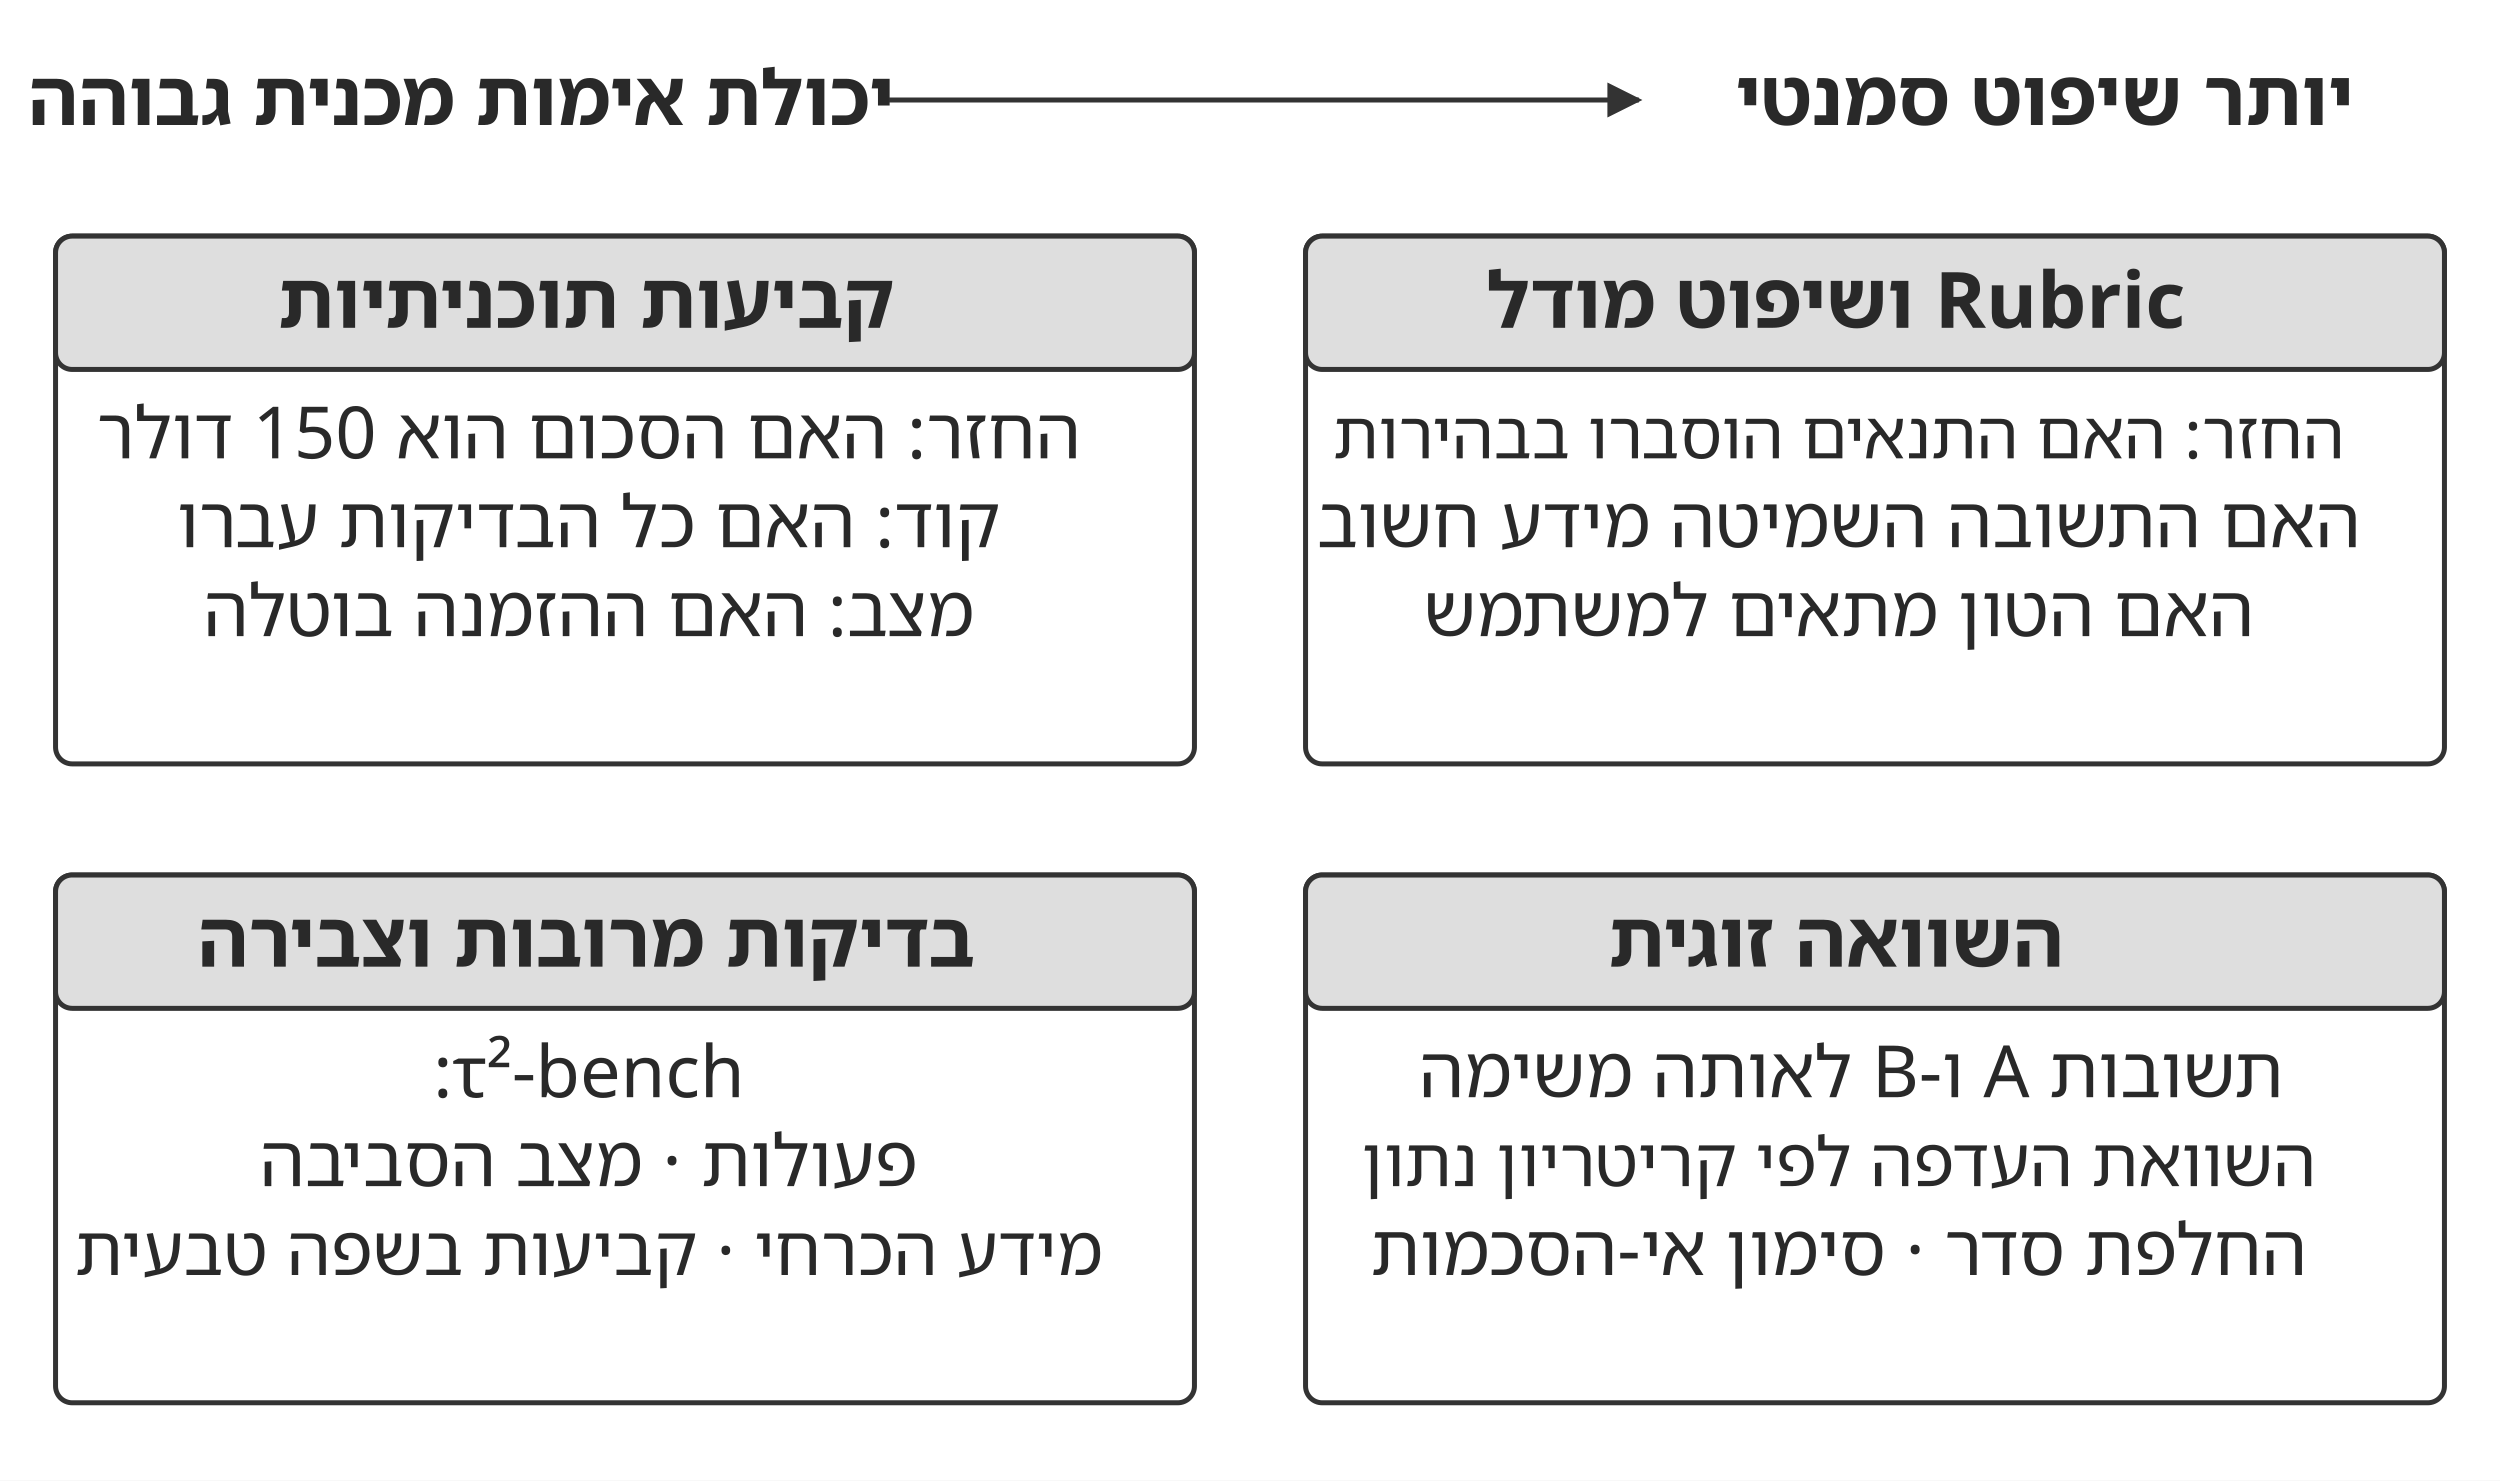
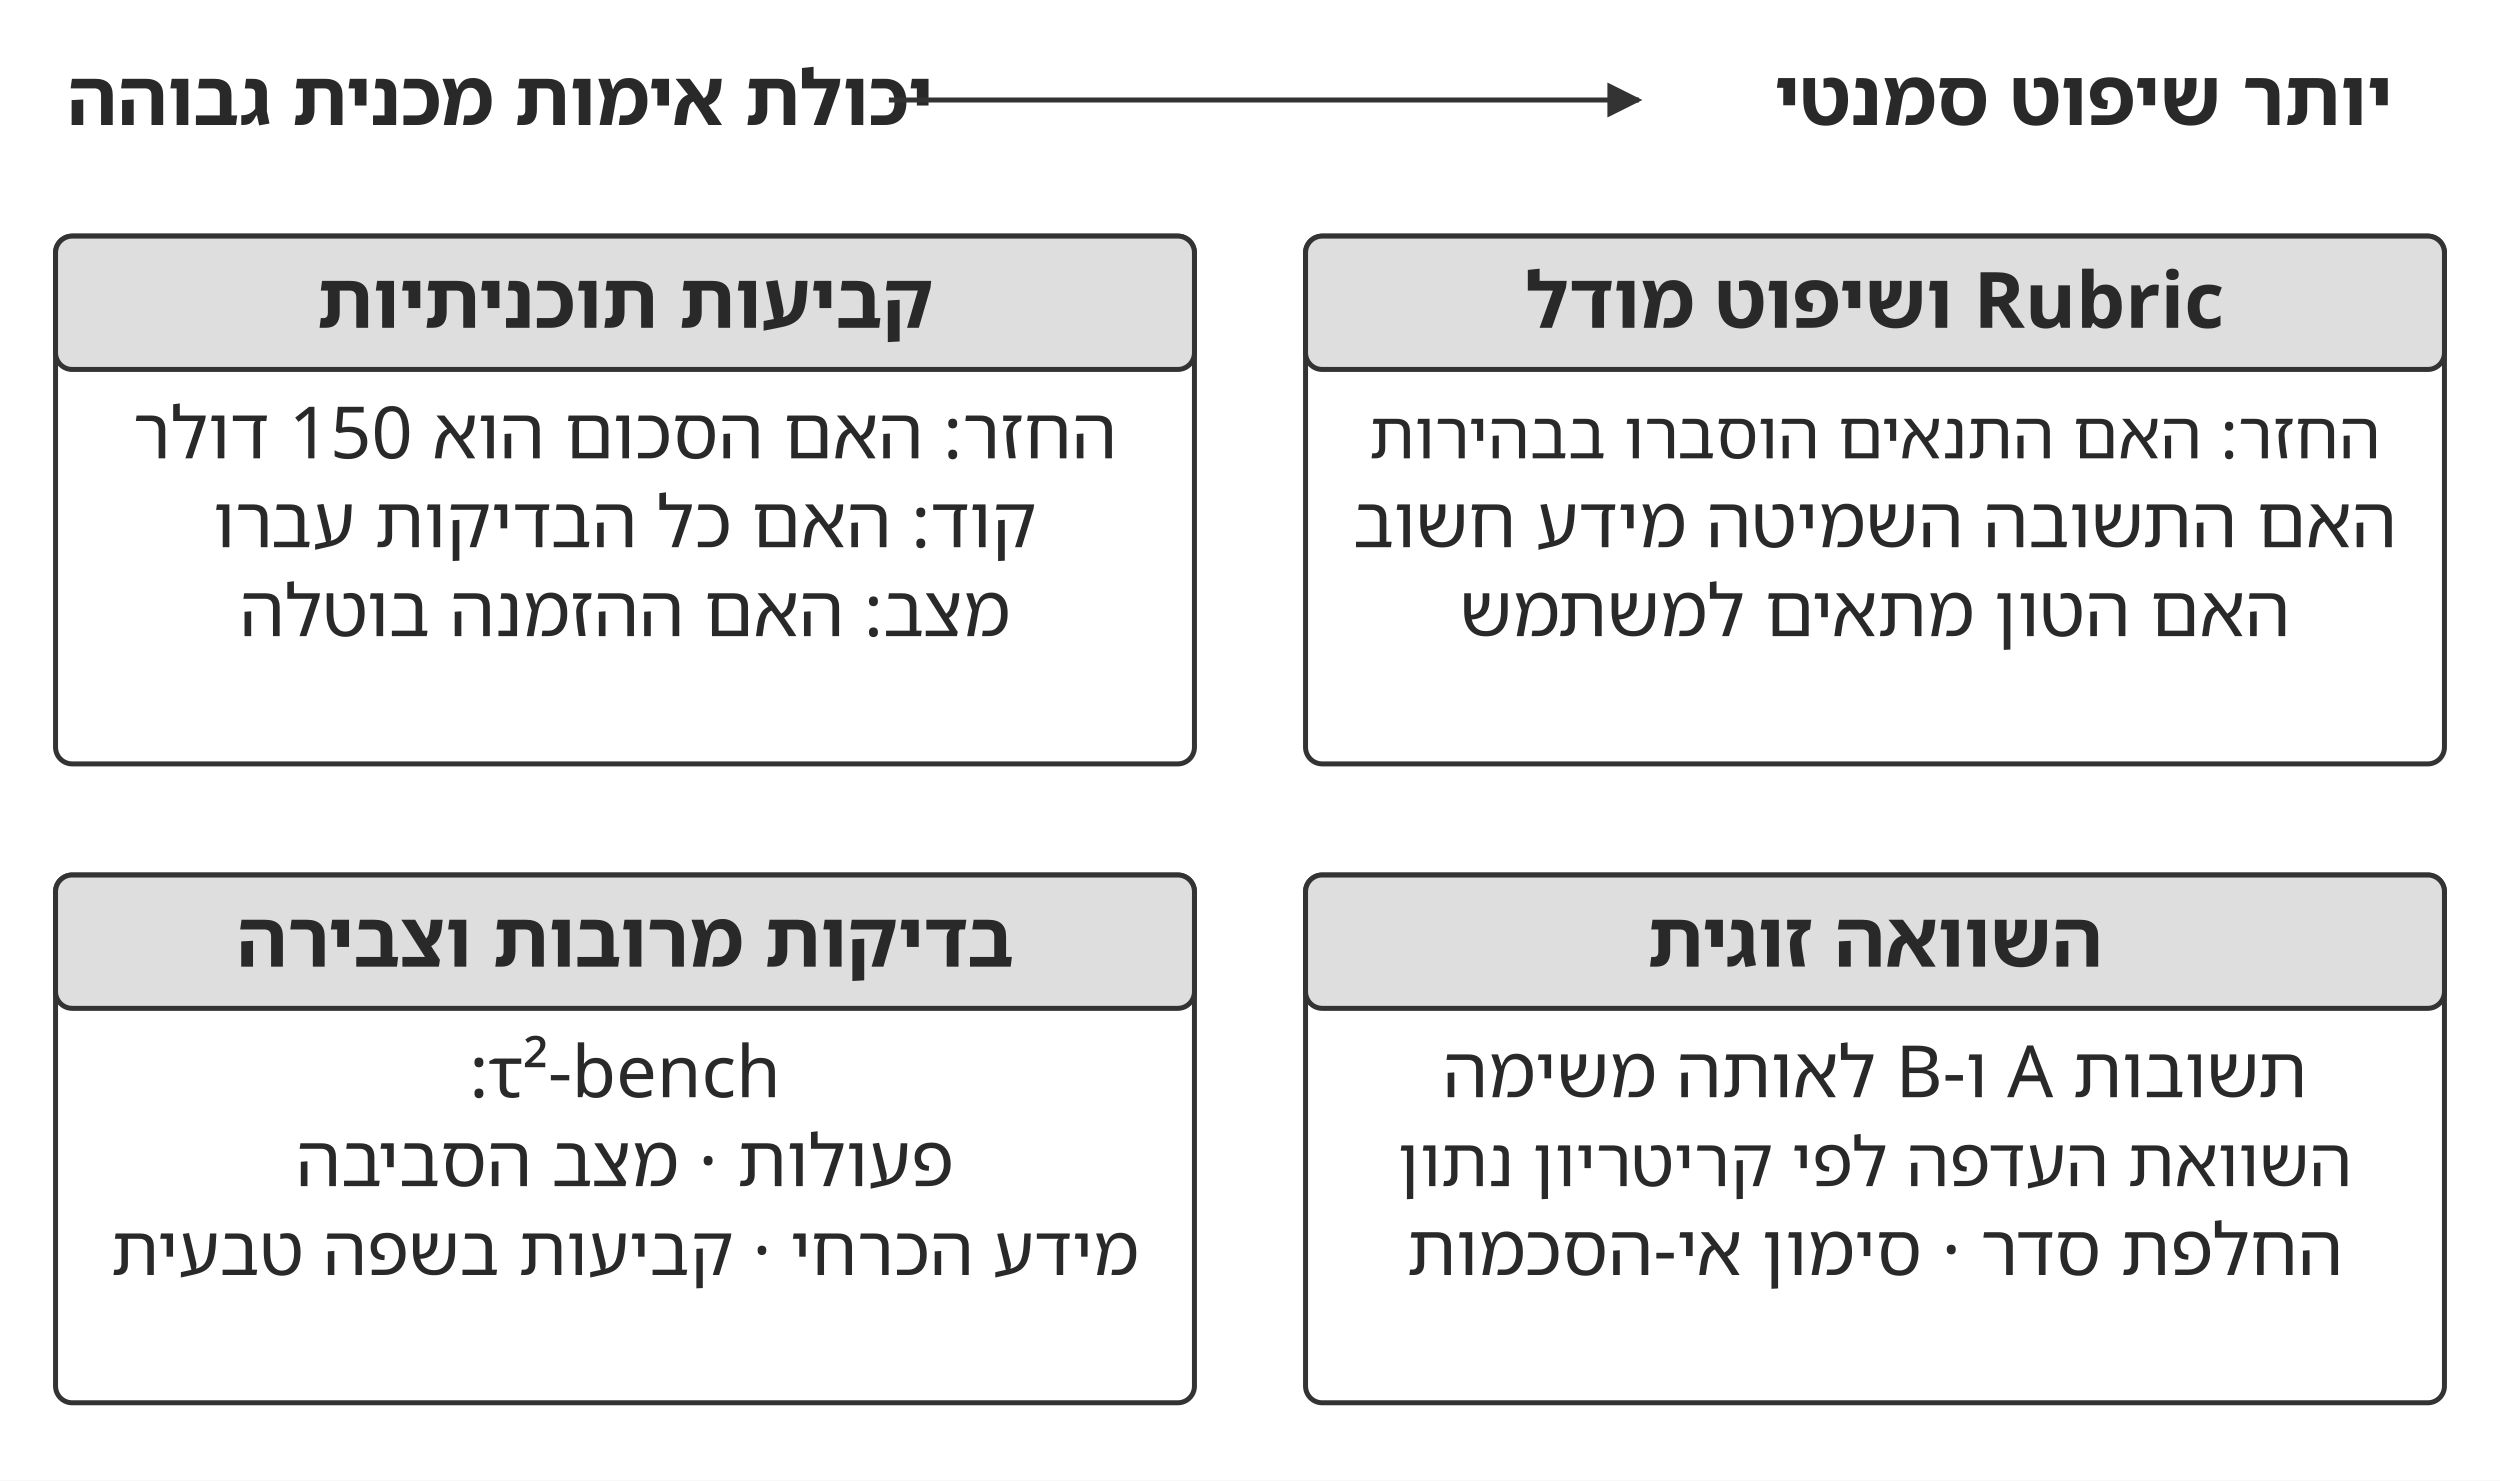
<svg xmlns="http://www.w3.org/2000/svg" width="106.000mm" height="62.776mm" viewBox="0 0 900 533" role="img" aria-labelledby="title desc">
  <defs>
    <marker id="arrow" viewBox="0 0 10 10" refX="9" refY="5" markerWidth="7" markerHeight="7" orient="auto-start-reverse">
      <path d="M0 0 L10 5 L0 10 Z" fill="#333333" />
    </marker>
  </defs>
  <rect width="900" height="533" fill="#ffffff" y="0" />
-   <text x="166" y="45" text-anchor="middle" font-family="&quot;Noto Sans Hebrew&quot;, &quot;Noto Serif Hebrew&quot;, &quot;Arial Hebrew&quot;, sans-serif" font-size="27.6" font-weight="700" fill="#292929" direction="rtl">יכולת אימות מכנית גבוהה</text>
-   <text x="736" y="45" text-anchor="middle" font-family="&quot;Noto Sans Hebrew&quot;, &quot;Noto Serif Hebrew&quot;, &quot;Arial Hebrew&quot;, sans-serif" font-size="28.0" font-weight="700" fill="#292929" direction="rtl">יותר שיפוט סמנטי</text>
+   <text x="180" y="45" text-anchor="middle" font-family="&quot;Noto Sans Hebrew&quot;, &quot;Noto Serif Hebrew&quot;, &quot;Arial Hebrew&quot;, sans-serif" font-size="27.6" font-weight="700" fill="#292929" direction="rtl">יכולת אימות מכנית גבוהה</text>
+   <text x="750" y="45" text-anchor="middle" font-family="&quot;Noto Sans Hebrew&quot;, &quot;Noto Serif Hebrew&quot;, &quot;Arial Hebrew&quot;, sans-serif" font-size="28.0" font-weight="700" fill="#292929" direction="rtl">יותר שיפוט סמנטי</text>
  <path d="M320 36 L590 36" fill="none" stroke="#333333" stroke-width="1.8" marker-end="url(#arrow)" />
  <rect x="20" y="85" width="410" height="190" rx="6" fill="#ffffff" stroke="#333333" stroke-width="1.8" />
  <rect x="20" y="85" width="410" height="48" rx="6" fill="#dedede" stroke="#333333" stroke-width="1.8" />
-   <text x="211" y="118" text-anchor="middle" font-family="&quot;Noto Sans Hebrew&quot;, &quot;Noto Serif Hebrew&quot;, &quot;Arial Hebrew&quot;, sans-serif" font-size="28.0" font-weight="700" fill="#292929" direction="rtl">קביעות תוכניתיות</text>
-   <text x="212" y="165" text-anchor="middle" font-family="&quot;Noto Sans Hebrew&quot;, &quot;Noto Serif Hebrew&quot;, &quot;Arial Hebrew&quot;, sans-serif" font-size="26.0" font-weight="400" fill="#292929" direction="rtl">החזר: האם הסכום הוא 150 דולר</text>
-   <text x="212" y="197" text-anchor="middle" font-family="&quot;Noto Sans Hebrew&quot;, &quot;Noto Serif Hebrew&quot;, &quot;Arial Hebrew&quot;, sans-serif" font-size="26.0" font-weight="400" fill="#292929" direction="rtl">קוד: האם כל הבדיקות עברו</text>
-   <text x="212" y="229" text-anchor="middle" font-family="&quot;Noto Sans Hebrew&quot;, &quot;Noto Serif Hebrew&quot;, &quot;Arial Hebrew&quot;, sans-serif" font-size="26.0" font-weight="400" fill="#292929" direction="rtl">מצב: האם ההזמנה בוטלה</text>
+   <text x="225" y="118" text-anchor="middle" font-family="&quot;Noto Sans Hebrew&quot;, &quot;Noto Serif Hebrew&quot;, &quot;Arial Hebrew&quot;, sans-serif" font-size="28.0" font-weight="700" fill="#292929" direction="rtl">קביעות תוכניתיות</text>
+   <text x="225" y="165" text-anchor="middle" font-family="&quot;Noto Sans Hebrew&quot;, &quot;Noto Serif Hebrew&quot;, &quot;Arial Hebrew&quot;, sans-serif" font-size="26.0" font-weight="400" fill="#292929" direction="rtl">החזר: האם הסכום הוא 150 דולר</text>
+   <text x="225" y="197" text-anchor="middle" font-family="&quot;Noto Sans Hebrew&quot;, &quot;Noto Serif Hebrew&quot;, &quot;Arial Hebrew&quot;, sans-serif" font-size="26.0" font-weight="400" fill="#292929" direction="rtl">קוד: האם כל הבדיקות עברו</text>
+   <text x="225" y="229" text-anchor="middle" font-family="&quot;Noto Sans Hebrew&quot;, &quot;Noto Serif Hebrew&quot;, &quot;Arial Hebrew&quot;, sans-serif" font-size="26.0" font-weight="400" fill="#292929" direction="rtl">מצב: האם ההזמנה בוטלה</text>
  <rect x="470" y="85" width="410" height="190" rx="6" fill="#ffffff" stroke="#333333" stroke-width="1.8" />
  <rect x="470" y="85" width="410" height="48" rx="6" fill="#dedede" stroke="#333333" stroke-width="1.8" />
-   <text x="661" y="118" text-anchor="middle" font-family="&quot;Noto Sans Hebrew&quot;, &quot;Noto Serif Hebrew&quot;, &quot;Arial Hebrew&quot;, sans-serif" font-size="28.0" font-weight="700" fill="#292929" direction="rtl">Rubric ושיפוט מודל</text>
-   <text x="662" y="165" text-anchor="middle" font-family="&quot;Noto Sans Hebrew&quot;, &quot;Noto Serif Hebrew&quot;, &quot;Arial Hebrew&quot;, sans-serif" font-size="24.0" font-weight="400" fill="#292929" direction="rtl">החזר: האם התנאים הוסברו בבהירות</text>
-   <text x="662" y="197" text-anchor="middle" font-family="&quot;Noto Sans Hebrew&quot;, &quot;Noto Serif Hebrew&quot;, &quot;Arial Hebrew&quot;, sans-serif" font-size="26.0" font-weight="400" fill="#292929" direction="rtl">האם התשובה השמיטה מידע חשוב</text>
-   <text x="662" y="229" text-anchor="middle" font-family="&quot;Noto Sans Hebrew&quot;, &quot;Noto Serif Hebrew&quot;, &quot;Arial Hebrew&quot;, sans-serif" font-size="26.0" font-weight="400" fill="#292929" direction="rtl">האם הטון מתאים למשתמש</text>
+   <text x="675" y="118" text-anchor="middle" font-family="&quot;Noto Sans Hebrew&quot;, &quot;Noto Serif Hebrew&quot;, &quot;Arial Hebrew&quot;, sans-serif" font-size="28.0" font-weight="700" fill="#292929" direction="rtl">Rubric ושיפוט מודל</text>
+   <text x="675" y="165" text-anchor="middle" font-family="&quot;Noto Sans Hebrew&quot;, &quot;Noto Serif Hebrew&quot;, &quot;Arial Hebrew&quot;, sans-serif" font-size="24.0" font-weight="400" fill="#292929" direction="rtl">החזר: האם התנאים הוסברו בבהירות</text>
+   <text x="675" y="197" text-anchor="middle" font-family="&quot;Noto Sans Hebrew&quot;, &quot;Noto Serif Hebrew&quot;, &quot;Arial Hebrew&quot;, sans-serif" font-size="26.0" font-weight="400" fill="#292929" direction="rtl">האם התשובה השמיטה מידע חשוב</text>
+   <text x="675" y="229" text-anchor="middle" font-family="&quot;Noto Sans Hebrew&quot;, &quot;Noto Serif Hebrew&quot;, &quot;Arial Hebrew&quot;, sans-serif" font-size="26.0" font-weight="400" fill="#292929" direction="rtl">האם הטון מתאים למשתמש</text>
  <rect x="20" y="315" width="410" height="190" rx="6" fill="#ffffff" stroke="#333333" stroke-width="1.8" />
  <rect x="20" y="315" width="410" height="48" rx="6" fill="#dedede" stroke="#333333" stroke-width="1.8" />
-   <text x="211" y="348" text-anchor="middle" font-family="&quot;Noto Sans Hebrew&quot;, &quot;Noto Serif Hebrew&quot;, &quot;Arial Hebrew&quot;, sans-serif" font-size="28.0" font-weight="700" fill="#292929" direction="rtl">בדיקות מרובות וצבירה</text>
-   <text x="212" y="395" text-anchor="middle" font-family="&quot;Noto Sans Hebrew&quot;, &quot;Noto Serif Hebrew&quot;, &quot;Arial Hebrew&quot;, sans-serif" font-size="26.0" font-weight="400" fill="#292929" direction="rtl">τ²-bench:</text>
-   <text x="212" y="427" text-anchor="middle" font-family="&quot;Noto Sans Hebrew&quot;, &quot;Noto Serif Hebrew&quot;, &quot;Arial Hebrew&quot;, sans-serif" font-size="26.0" font-weight="400" fill="#292929" direction="rtl">פעולות · מצב הסביבה</text>
-   <text x="212" y="459" text-anchor="middle" font-family="&quot;Noto Sans Hebrew&quot;, &quot;Noto Serif Hebrew&quot;, &quot;Arial Hebrew&quot;, sans-serif" font-size="25.2" font-weight="400" fill="#292929" direction="rtl">מידע הכרחי · קביעות בשפה טבעית</text>
+   <text x="225" y="348" text-anchor="middle" font-family="&quot;Noto Sans Hebrew&quot;, &quot;Noto Serif Hebrew&quot;, &quot;Arial Hebrew&quot;, sans-serif" font-size="28.0" font-weight="700" fill="#292929" direction="rtl">בדיקות מרובות וצבירה</text>
+   <text x="225" y="395" text-anchor="middle" font-family="&quot;Noto Sans Hebrew&quot;, &quot;Noto Serif Hebrew&quot;, &quot;Arial Hebrew&quot;, sans-serif" font-size="26.0" font-weight="400" fill="#292929" direction="rtl">τ²-bench:</text>
+   <text x="225" y="427" text-anchor="middle" font-family="&quot;Noto Sans Hebrew&quot;, &quot;Noto Serif Hebrew&quot;, &quot;Arial Hebrew&quot;, sans-serif" font-size="26.0" font-weight="400" fill="#292929" direction="rtl">פעולות · מצב הסביבה</text>
+   <text x="225" y="459" text-anchor="middle" font-family="&quot;Noto Sans Hebrew&quot;, &quot;Noto Serif Hebrew&quot;, &quot;Arial Hebrew&quot;, sans-serif" font-size="25.2" font-weight="400" fill="#292929" direction="rtl">מידע הכרחי · קביעות בשפה טבעית</text>
  <rect x="470" y="315" width="410" height="190" rx="6" fill="#ffffff" stroke="#333333" stroke-width="1.8" />
  <rect x="470" y="315" width="410" height="48" rx="6" fill="#dedede" stroke="#333333" stroke-width="1.8" />
-   <text x="661" y="348" text-anchor="middle" font-family="&quot;Noto Sans Hebrew&quot;, &quot;Noto Serif Hebrew&quot;, &quot;Arial Hebrew&quot;, sans-serif" font-size="28.0" font-weight="700" fill="#292929" direction="rtl">השוואה זוגית</text>
-   <text x="666.46" y="395" text-anchor="middle" font-family="&quot;Noto Sans Hebrew&quot;, &quot;Noto Serif Hebrew&quot;, &quot;Arial Hebrew&quot;, sans-serif" font-size="26.0" font-weight="400" fill="#292929" direction="rtl">תשובות A ו‑B לאותה משימה</text>
-   <text x="662" y="427" text-anchor="middle" font-family="&quot;Noto Sans Hebrew&quot;, &quot;Noto Serif Hebrew&quot;, &quot;Arial Hebrew&quot;, sans-serif" font-size="24.7" font-weight="400" fill="#292929" direction="rtl">השוואת העדפה לפי קריטריון נתון</text>
-   <text x="662" y="459" text-anchor="middle" font-family="&quot;Noto Sans Hebrew&quot;, &quot;Noto Serif Hebrew&quot;, &quot;Arial Hebrew&quot;, sans-serif" font-size="26.0" font-weight="400" fill="#292929" direction="rtl">החלפת סדר · סימון אי‑הסכמות</text>
+   <text x="675" y="348" text-anchor="middle" font-family="&quot;Noto Sans Hebrew&quot;, &quot;Noto Serif Hebrew&quot;, &quot;Arial Hebrew&quot;, sans-serif" font-size="28.0" font-weight="700" fill="#292929" direction="rtl">השוואה זוגית</text>
+   <text x="675" y="395" text-anchor="middle" font-family="&quot;Noto Sans Hebrew&quot;, &quot;Noto Serif Hebrew&quot;, &quot;Arial Hebrew&quot;, sans-serif" font-size="26.0" font-weight="400" fill="#292929" direction="rtl">תשובות A ו‑B לאותה משימה</text>
+   <text x="675" y="427" text-anchor="middle" font-family="&quot;Noto Sans Hebrew&quot;, &quot;Noto Serif Hebrew&quot;, &quot;Arial Hebrew&quot;, sans-serif" font-size="24.7" font-weight="400" fill="#292929" direction="rtl">השוואת העדפה לפי קריטריון נתון</text>
+   <text x="675" y="459" text-anchor="middle" font-family="&quot;Noto Sans Hebrew&quot;, &quot;Noto Serif Hebrew&quot;, &quot;Arial Hebrew&quot;, sans-serif" font-size="26.0" font-weight="400" fill="#292929" direction="rtl">החלפת סדר · סימון אי‑הסכמות</text>
  <defs />
</svg>
